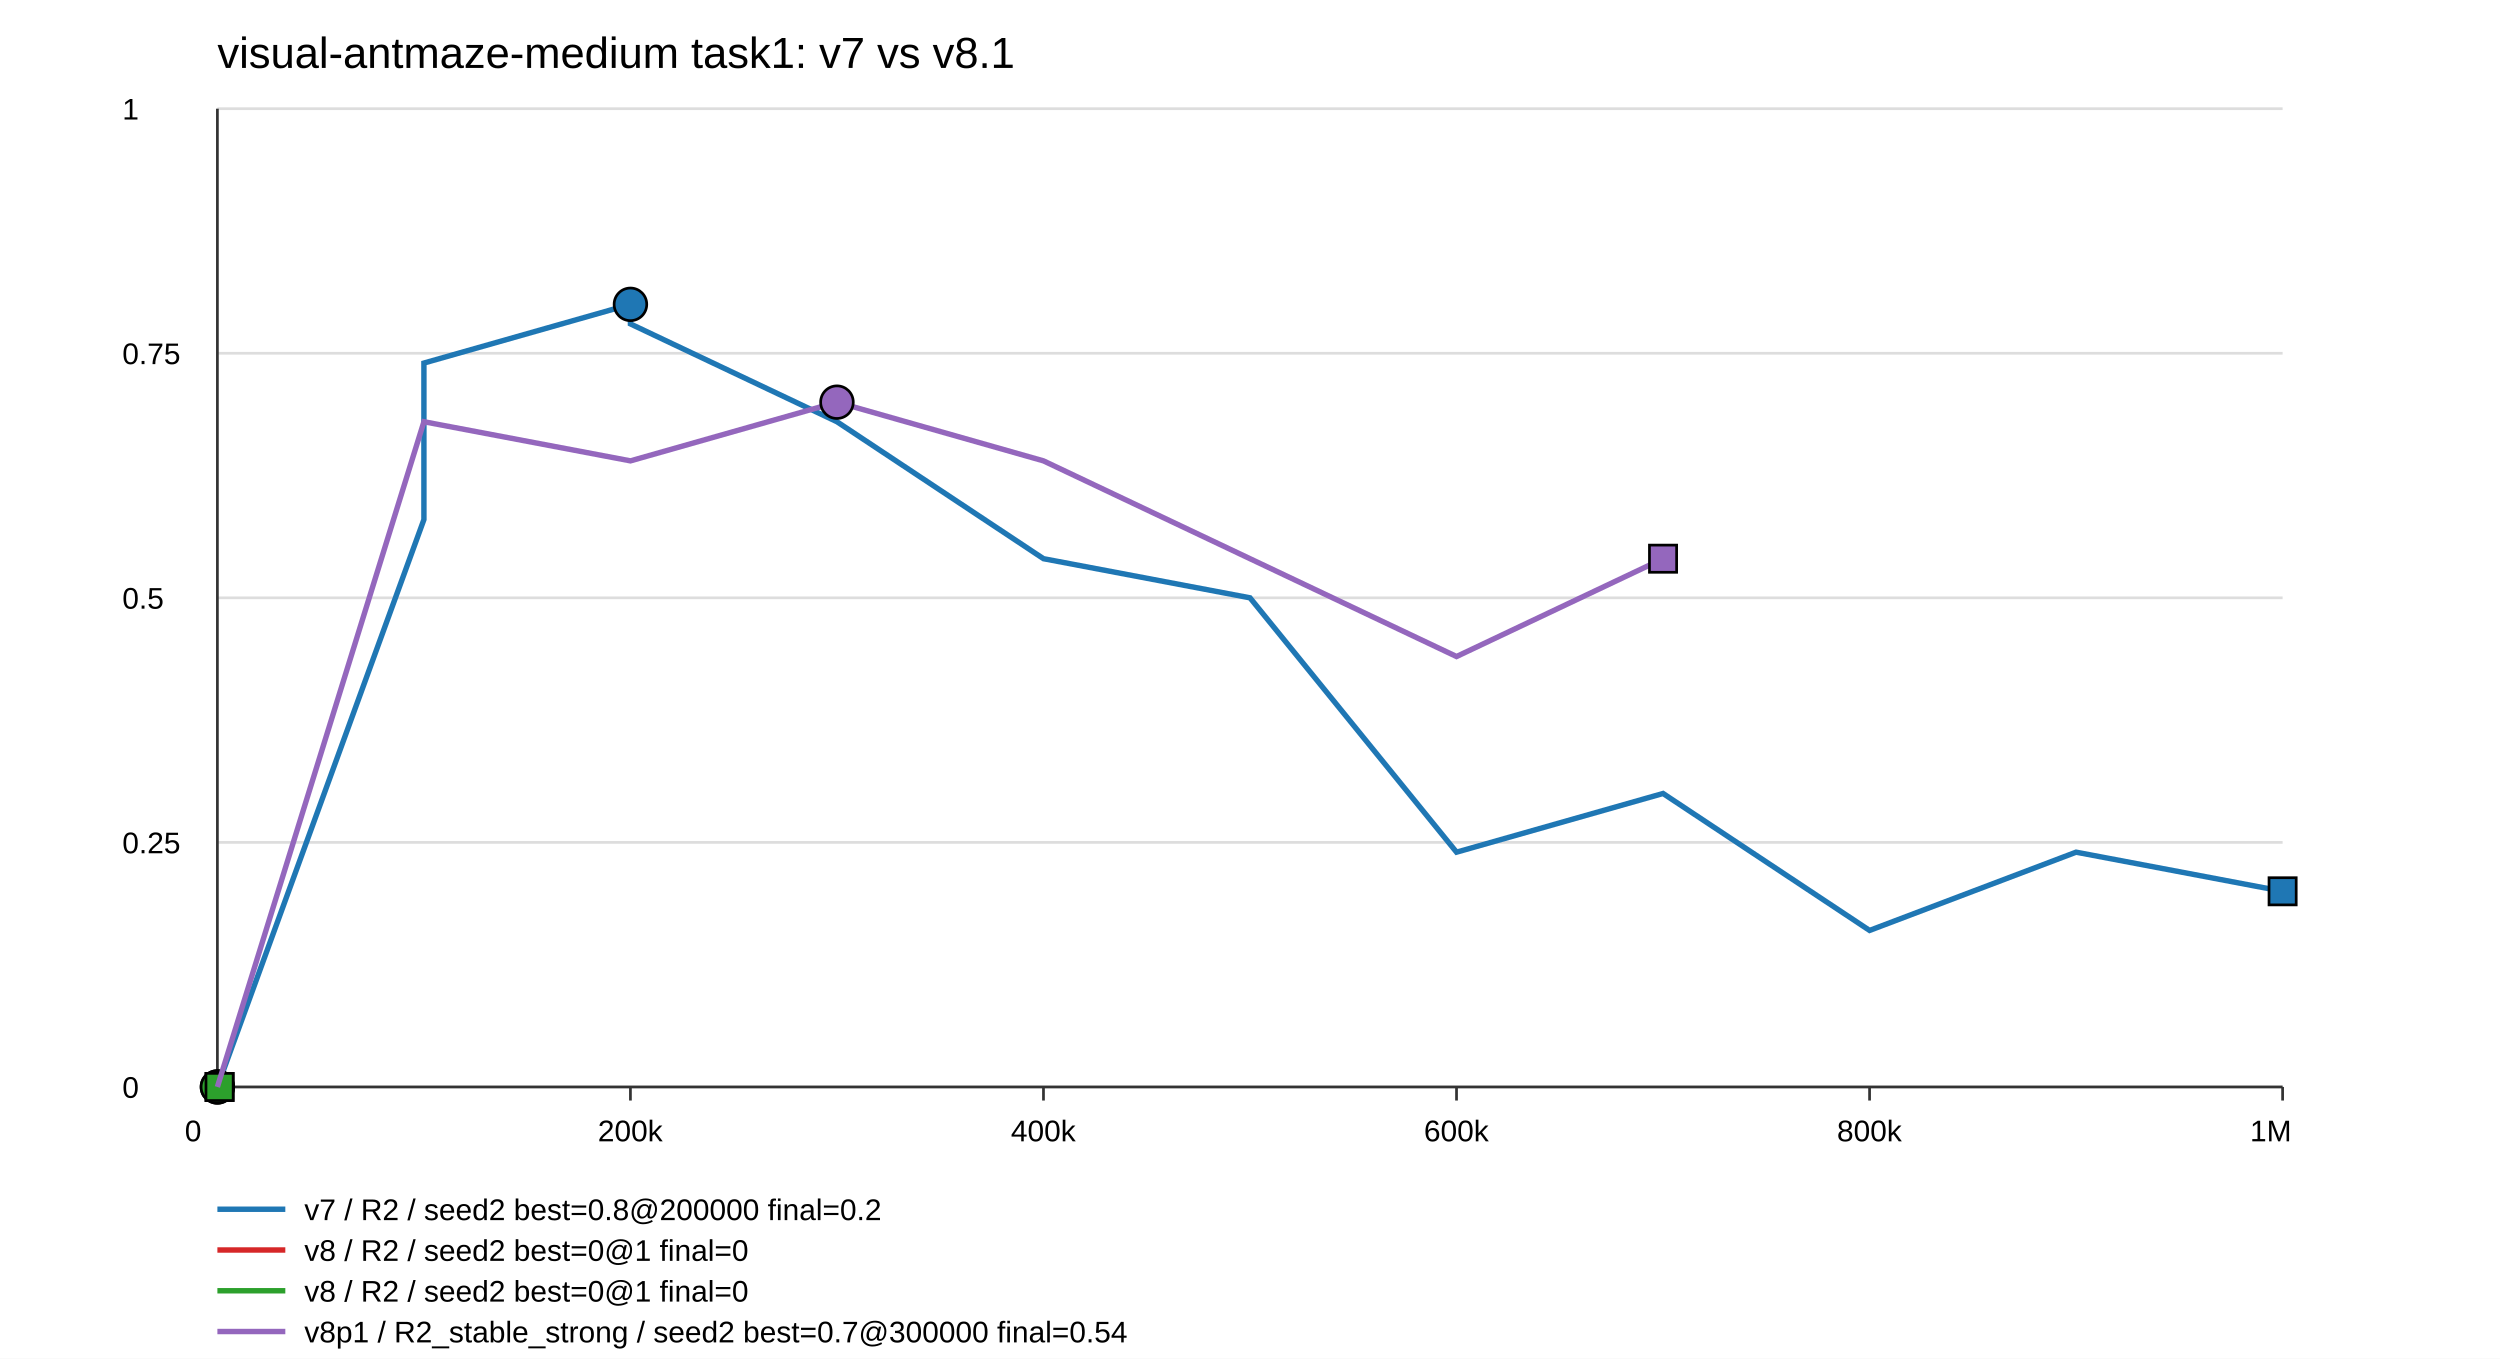
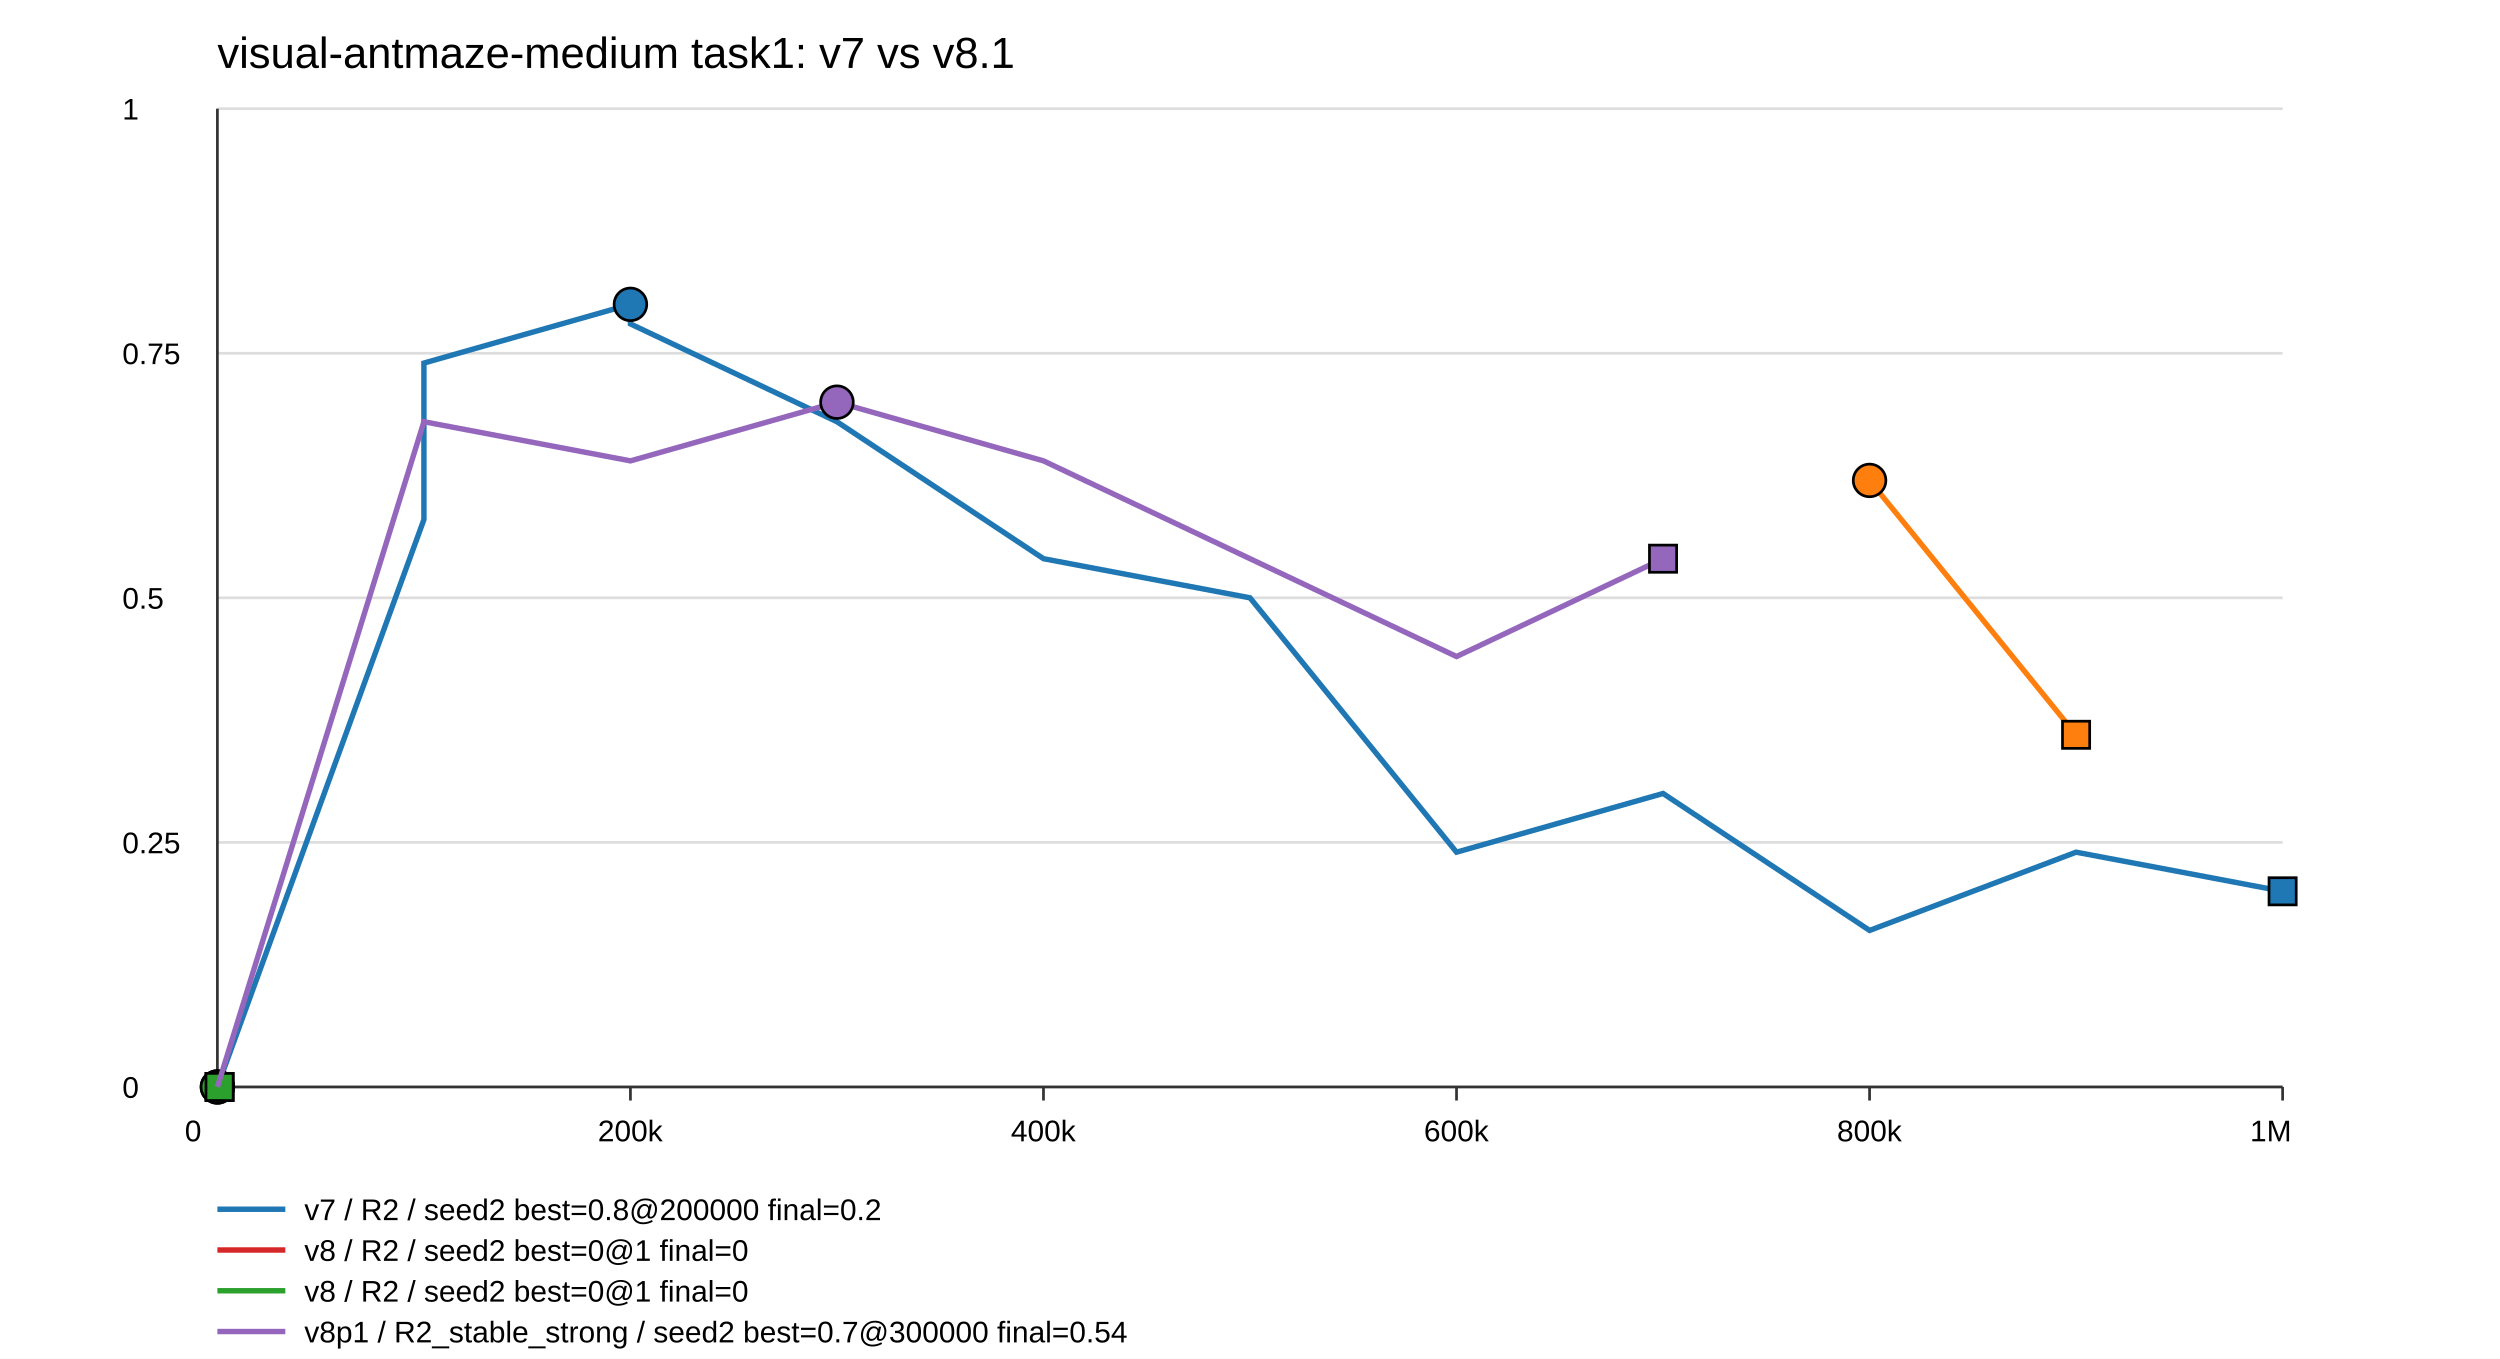
<svg xmlns="http://www.w3.org/2000/svg" width="920" height="500" viewBox="0 0 920 500">
  <rect width="100%" height="100%" fill="white" />
  <text x="80" y="25" font-family="Arial" font-size="16">visual-antmaze-medium task1: v7 vs v8.1</text>
  <line x1="80" y1="400.0" x2="840" y2="400.0" stroke="#ddd" />
  <text x="45" y="404.0" font-family="Arial" font-size="11">0</text>
  <line x1="80" y1="310.0" x2="840" y2="310.0" stroke="#ddd" />
  <text x="45" y="314.0" font-family="Arial" font-size="11">0.25</text>
  <line x1="80" y1="220.0" x2="840" y2="220.0" stroke="#ddd" />
  <text x="45" y="224.0" font-family="Arial" font-size="11">0.5</text>
  <line x1="80" y1="130.0" x2="840" y2="130.0" stroke="#ddd" />
  <text x="45" y="134.0" font-family="Arial" font-size="11">0.75</text>
  <line x1="80" y1="40.0" x2="840" y2="40.0" stroke="#ddd" />
  <text x="45" y="44.0" font-family="Arial" font-size="11">1</text>
  <line x1="80" y1="400" x2="840" y2="400" stroke="#333" />
  <line x1="80" y1="40" x2="80" y2="400" stroke="#333" />
  <line x1="80.0" y1="400" x2="80.0" y2="405" stroke="#333" />
  <text x="68.0" y="420" font-family="Arial" font-size="11">0</text>
  <line x1="232.0" y1="400" x2="232.0" y2="405" stroke="#333" />
  <text x="220.0" y="420" font-family="Arial" font-size="11">200k</text>
  <line x1="384.0" y1="400" x2="384.0" y2="405" stroke="#333" />
  <text x="372.0" y="420" font-family="Arial" font-size="11">400k</text>
  <line x1="536.0" y1="400" x2="536.0" y2="405" stroke="#333" />
  <text x="524.0" y="420" font-family="Arial" font-size="11">600k</text>
  <line x1="688.0" y1="400" x2="688.0" y2="405" stroke="#333" />
  <text x="676.0" y="420" font-family="Arial" font-size="11">800k</text>
  <line x1="840.0" y1="400" x2="840.0" y2="405" stroke="#333" />
  <text x="828.0" y="420" font-family="Arial" font-size="11">1M</text>
  <polyline points="80.0,400.0 80.0,400.0 156.0,191.2 156.0,133.6 232.0,112.0 232.0,119.2 308.0,155.2 384.0,205.6 460.0,220.0 536.0,313.6 612.0,292.0 688.0,342.4 764.0,313.6 840.0,328.0" fill="none" stroke="#1f77b4" stroke-width="2" />
  <circle cx="232.0" cy="112.0" r="6" fill="#1f77b4" stroke="black" />
  <rect x="835.0" y="323.0" width="10" height="10" fill="#1f77b4" stroke="black" />
  <line x1="80" y1="445" x2="105" y2="445" stroke="#1f77b4" stroke-width="2" />
  <text x="112" y="449" font-family="Arial" font-size="11">v7 / R2 / seed2 best=0.8@200000 final=0.2</text>
  <polyline points="80.0,400.0 80.8,400.0" fill="none" stroke="#d62728" stroke-width="2" />
  <circle cx="80.0" cy="400.0" r="6" fill="#d62728" stroke="black" />
  <rect x="75.8" y="395.0" width="10" height="10" fill="#d62728" stroke="black" />
  <line x1="80" y1="460" x2="105" y2="460" stroke="#d62728" stroke-width="2" />
  <text x="112" y="464" font-family="Arial" font-size="11">v8 / R2 / seed2 best=0@1 final=0</text>
  <polyline points="80.0,400.0 80.8,400.0" fill="none" stroke="#2ca02c" stroke-width="2" />
  <circle cx="80.0" cy="400.0" r="6" fill="#2ca02c" stroke="black" />
  <rect x="75.8" y="395.0" width="10" height="10" fill="#2ca02c" stroke="black" />
  <line x1="80" y1="475" x2="105" y2="475" stroke="#2ca02c" stroke-width="2" />
  <text x="112" y="479" font-family="Arial" font-size="11">v8 / R2 / seed2 best=0@1 final=0</text>
  <polyline points="80.0,400.0 156.0,155.2 232.0,169.6 308.0,148.0 384.0,169.6 460.0,205.6 536.0,241.6 612.0,205.6" fill="none" stroke="#9467bd" stroke-width="2" />
  <circle cx="308.0" cy="148.0" r="6" fill="#9467bd" stroke="black" />
  <rect x="607.0" y="200.6" width="10" height="10" fill="#9467bd" stroke="black" />
  <line x1="80" y1="490" x2="105" y2="490" stroke="#9467bd" stroke-width="2" />
  <text x="112" y="494" font-family="Arial" font-size="11">v8p1 / R2_stable_strong / seed2 best=0.7@300000 final=0.54</text>
+   <polyline points="688.0,176.8 764.0,270.4" fill="none" stroke="#ff7f0e" stroke-width="2" />
+   <circle cx="688.0" cy="176.8" r="6" fill="#ff7f0e" stroke="black" />
+   <rect x="759.0" y="265.4" width="10" height="10" fill="#ff7f0e" stroke="black" />
+   <line x1="80" y1="505" x2="105" y2="505" stroke="#ff7f0e" stroke-width="2" />
+   <text x="112" y="509" font-family="Arial" font-size="11">v8p1 / R2_stable_strong / seed2 best=0.62@800000 final=0.36</text>
</svg>
